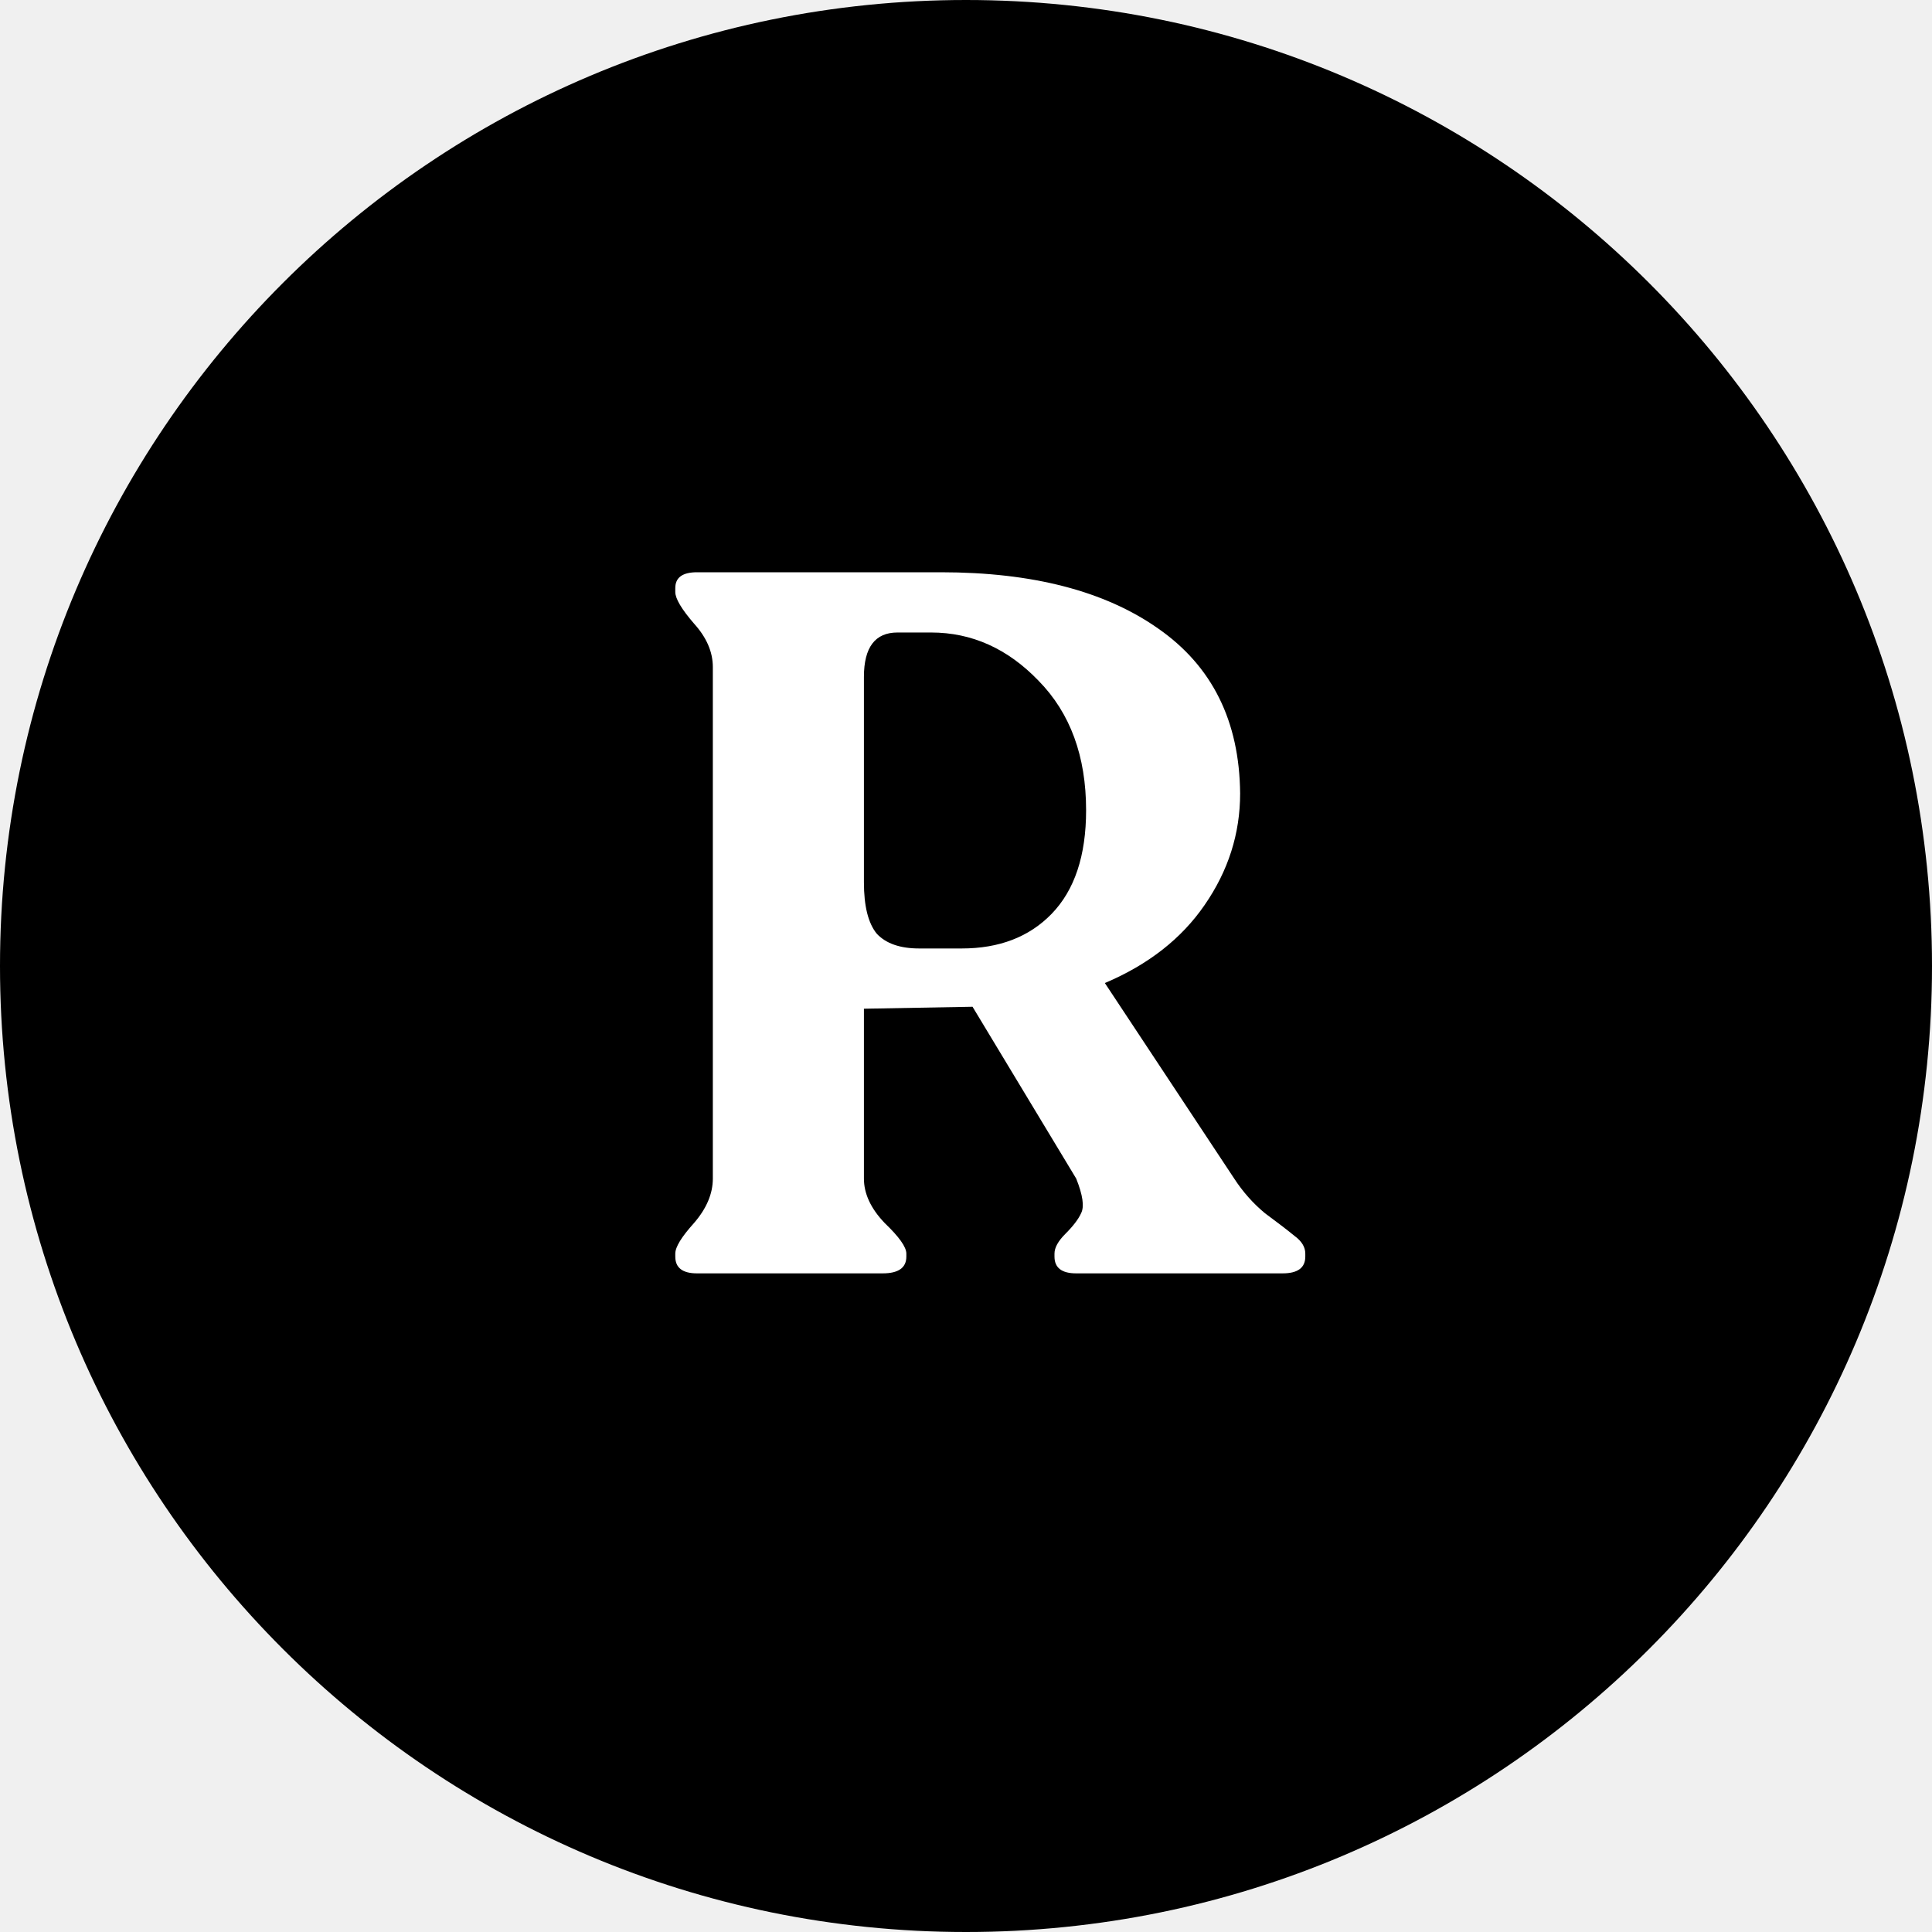
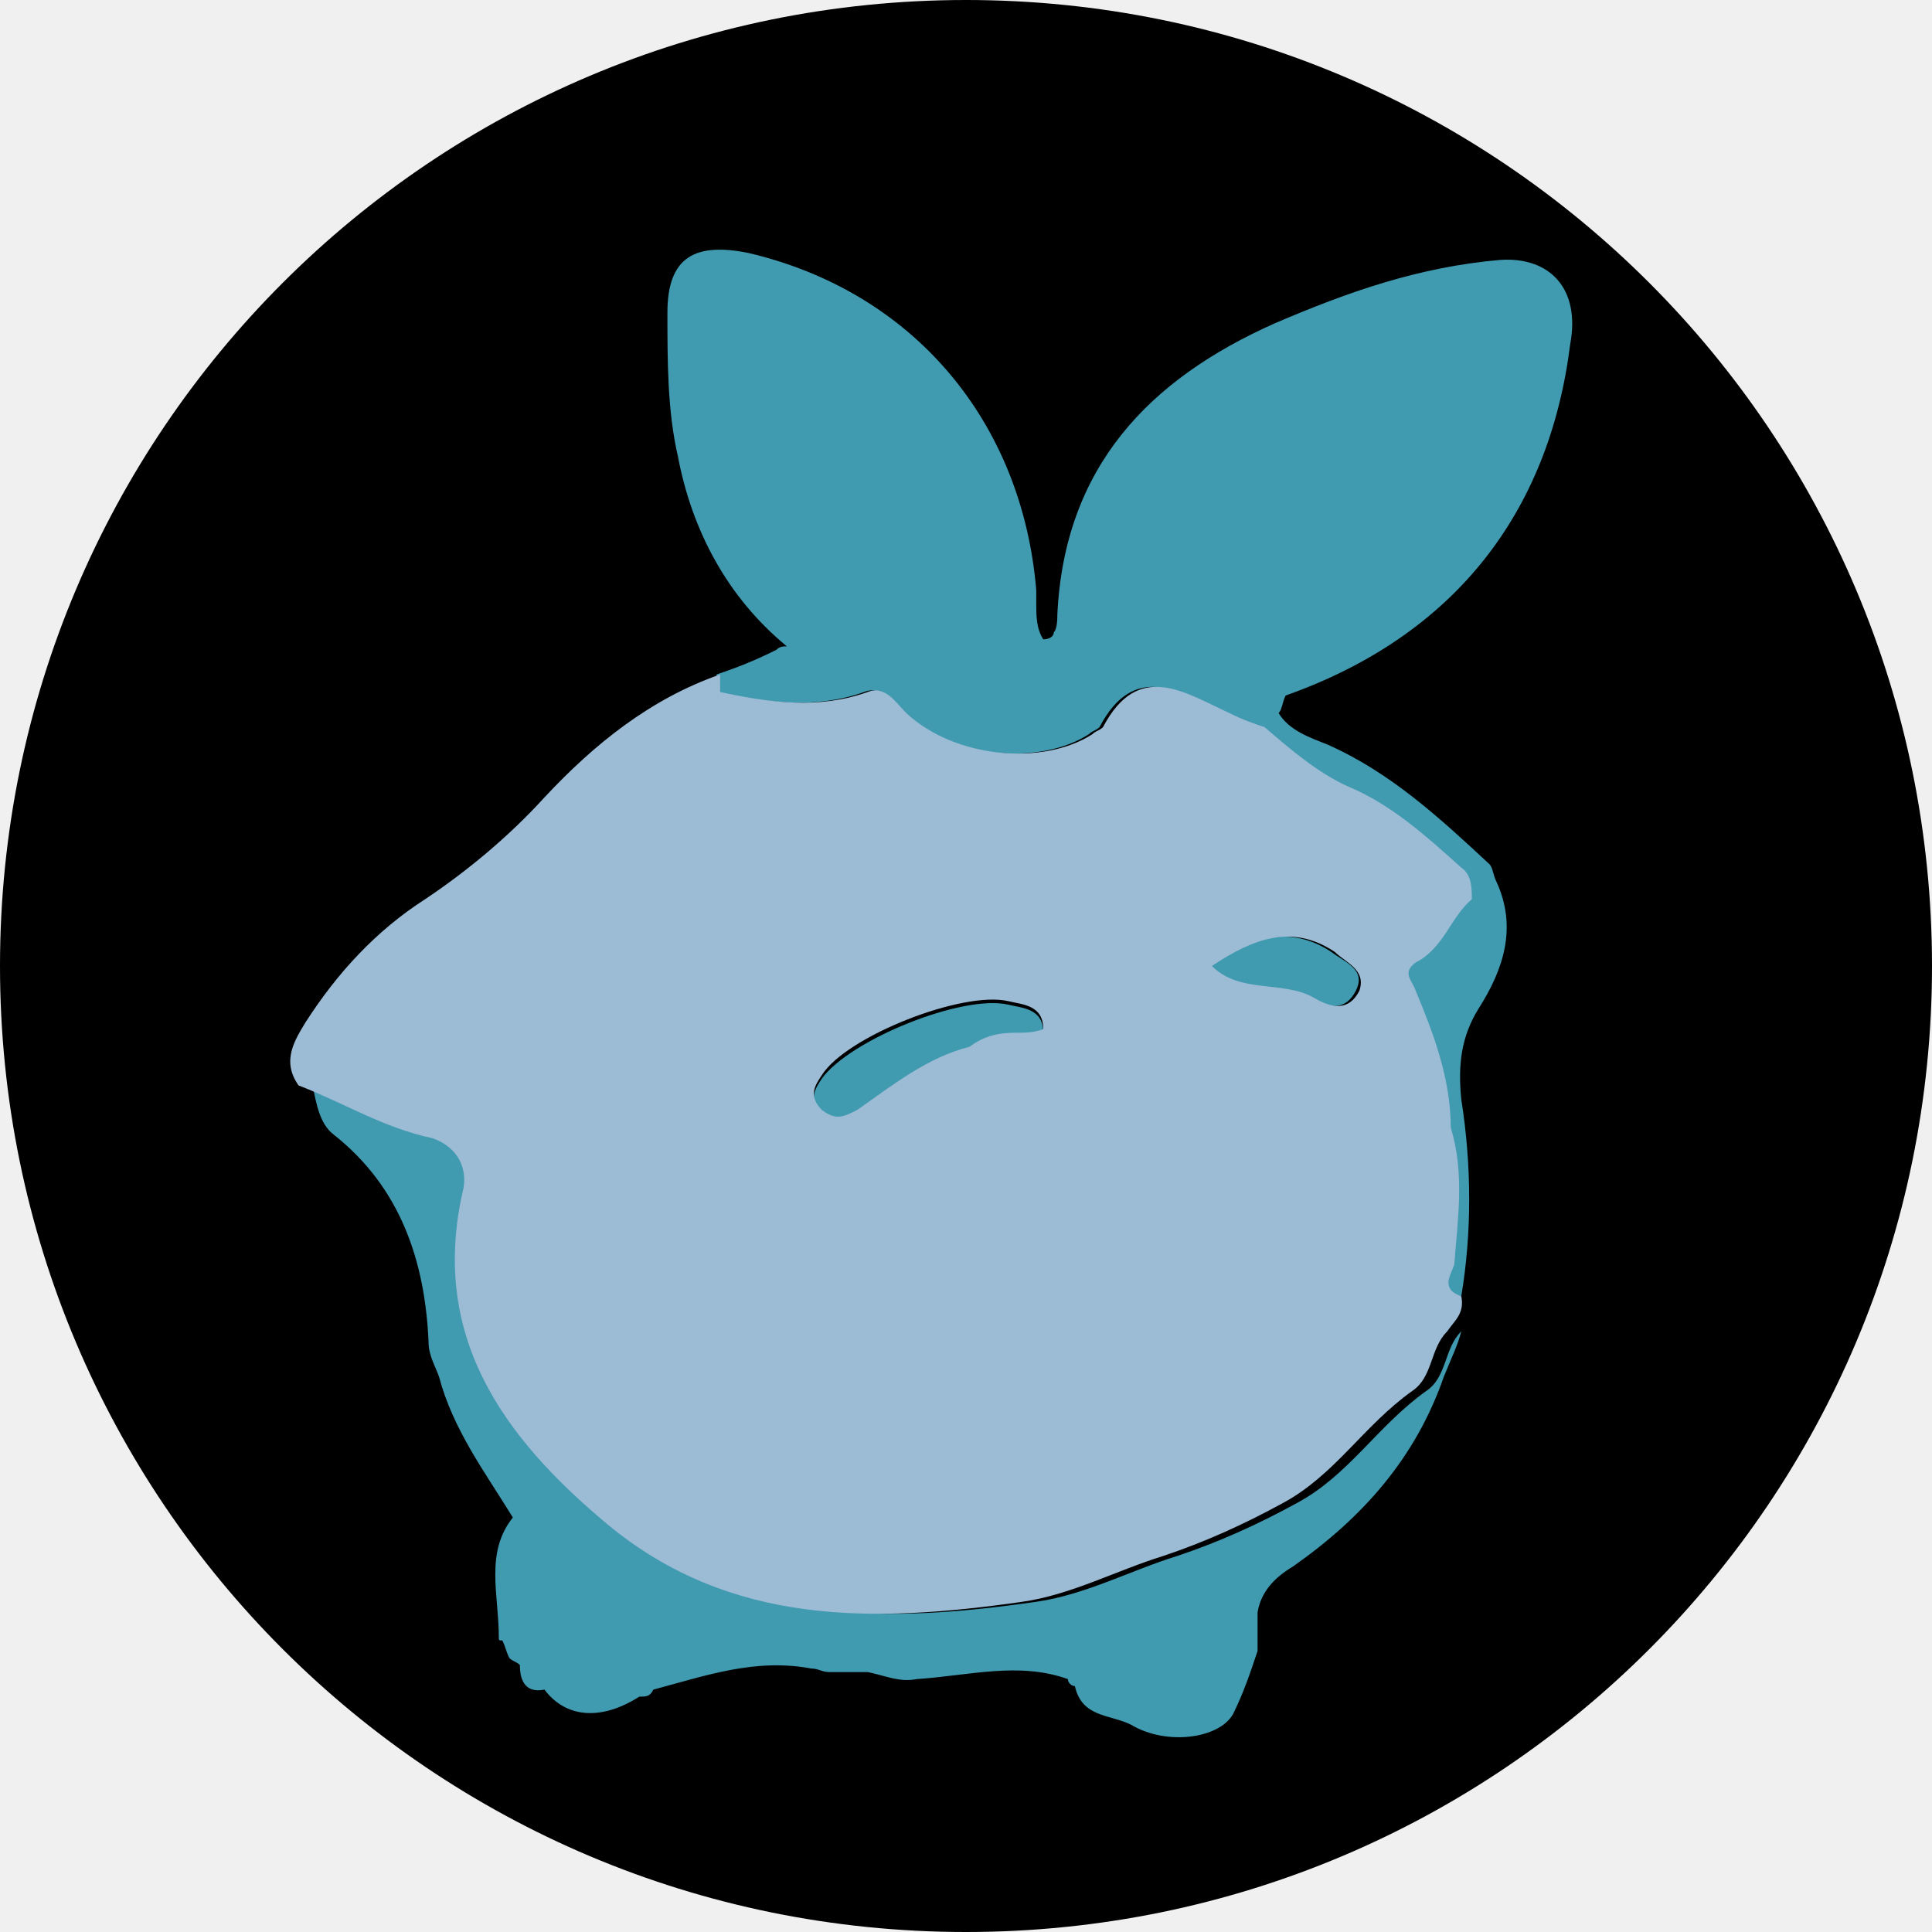
- <svg xmlns="http://www.w3.org/2000/svg" width="55" height="55" viewBox="0 0 55 55" fill="none">
-   <rect width="55" height="55" rx="27.5" fill="black" />
-   <path d="M35.135 33.551C35.379 33.926 35.669 34.254 36.007 34.535C36.363 34.798 36.644 35.013 36.85 35.182C37.056 35.332 37.159 35.5 37.159 35.688V35.772C37.159 36.091 36.944 36.25 36.513 36.25H30.637C30.225 36.25 30.019 36.091 30.019 35.772V35.688C30.019 35.519 30.122 35.332 30.328 35.126C30.553 34.901 30.703 34.704 30.778 34.535C30.872 34.348 30.825 34.02 30.637 33.551L27.686 28.66L24.594 28.716V33.551C24.594 33.982 24.79 34.404 25.184 34.816C25.596 35.21 25.802 35.5 25.802 35.688V35.772C25.802 36.091 25.577 36.25 25.128 36.25H19.843C19.43 36.25 19.224 36.091 19.224 35.772V35.688C19.224 35.5 19.402 35.21 19.758 34.816C20.114 34.404 20.293 33.982 20.293 33.551V18.99C20.293 18.559 20.114 18.146 19.758 17.753C19.402 17.341 19.224 17.041 19.224 16.853V16.741C19.224 16.441 19.43 16.291 19.843 16.291H26.786C29.391 16.291 31.453 16.825 32.971 17.893C34.507 18.962 35.285 20.526 35.304 22.588C35.304 23.731 34.967 24.79 34.292 25.765C33.636 26.72 32.69 27.461 31.453 27.985L35.135 33.551ZM26.168 27.001H27.377C28.445 27.001 29.297 26.674 29.935 26.018C30.591 25.343 30.919 24.359 30.919 23.066C30.919 21.529 30.469 20.302 29.569 19.383C28.688 18.465 27.667 18.006 26.505 18.006H25.549C24.912 18.006 24.594 18.428 24.594 19.271V25.118C24.594 25.793 24.715 26.28 24.959 26.58C25.221 26.861 25.624 27.001 26.168 27.001Z" fill="white" />
+ <svg xmlns="http://www.w3.org/2000/svg" version="1.1" id="图层_1" x="0px" y="0px" viewBox="0 0 55 55" style="enable-background:new 0 0 55 55;" xml:space="preserve">
+   <style type="text/css">
+ 	.st0{fill:#409AB0;}
+ 	.st1{fill:#9CBBD5;}
+ </style>
+   <path d="M27.5,0L27.5,0C42.7,0,55,12.3,55,27.5l0,0C55,42.7,42.7,55,27.5,55l0,0C12.3,55,0,42.7,0,27.5l0,0C0,12.3,12.3,0,27.5,0z" />
+   <path class="st0" d="M36.6,19.8c-0.1,0.2-0.1,0.4-0.2,0.5c0.3,0.5,0.9,0.7,1.4,0.9c1.8,0.8,3.2,2.1,4.6,3.4c0.1,0.1,0.1,0.3,0.2,0.5  c0.6,1.3,0.2,2.5-0.5,3.6c-0.5,0.8-0.6,1.6-0.5,2.6c0.3,1.9,0.3,3.8,0,5.6c-0.6-0.1-0.3-0.5-0.3-0.9c0.1-1.3,0.3-2.6-0.1-3.9  c0-1.4-0.5-2.7-1-3.9c-0.1-0.3-0.4-0.5,0-0.8c0.8-0.4,1-1.3,1.6-1.8c0-0.3,0-0.7-0.3-0.9c-1-0.9-2-1.8-3.2-2.3  c-0.9-0.4-1.7-1.1-2.4-1.7c-0.3-0.1-0.6-0.2-1-0.4c-1.3-0.6-2.6-1.5-3.6,0.4c-0.1,0.1-0.2,0.1-0.3,0.2c-1.4,0.9-3.9,0.7-5.3-0.6  c-0.3-0.3-0.6-0.8-1.1-0.6c-1.4,0.5-2.8,0.3-4.2,0v-0.5c0.6-0.2,1.1-0.4,1.7-0.7c0.1-0.1,0.2-0.1,0.3-0.1c-1.7-1.4-2.7-3.3-3.1-5.4  c-0.3-1.3-0.3-2.7-0.3-4.1c0-1.6,0.8-2,2.3-1.7c4.7,1.1,7.8,4.8,8.2,9.6c0,0.1,0,0.2,0,0.4c0,0.3,0,0.7,0.2,1c0.2,0,0.3-0.1,0.3-0.2  c0.1-0.1,0.1-0.4,0.1-0.5c0.2-4.2,2.6-6.7,6.2-8.3c2.1-0.9,4.1-1.6,6.4-1.8c1.4-0.1,2.3,0.8,2,2.4C44.1,14.6,41.4,18.1,36.6,19.8z" />
+   <path class="st0" d="M27.6,29.9c-1.3,0.3-2.2,1.1-3.2,1.8c-0.4,0.2-0.6,0.3-1,0c-0.4-0.4-0.2-0.7,0-1c0.8-1.1,4-2.4,5.3-2.1  c0.4,0.1,1,0.1,1,0.8c-0.2,0-0.5,0-0.7,0.1C28.4,29.4,28,29.6,27.6,29.9L27.6,29.9z" />
+   <path class="st0" d="M41.1,39.2c-0.8,2.3-2.3,4-4.3,5.4c-0.5,0.3-0.9,0.7-1,1.3c0,0.4,0,0.7,0,1.1c-0.2,0.6-0.4,1.2-0.7,1.8  c-0.4,0.7-1.9,0.9-2.9,0.3h0c-0.6-0.3-1.4-0.2-1.6-1.1v0c-0.1,0-0.2-0.1-0.2-0.2h0c-1.4-0.5-2.8-0.1-4.3,0c-0.5,0.1-0.9-0.1-1.4-0.2  c-0.4,0-0.7,0-1.1,0c-0.2,0-0.3-0.1-0.5-0.1c-1.6-0.3-3,0.2-4.5,0.6l0,0c-0.1,0.2-0.2,0.2-0.4,0.2h0c-1.1,0.7-2.1,0.6-2.7-0.2l0,0  c-0.5,0.1-0.7-0.2-0.7-0.7l0,0c-0.1-0.1-0.2-0.1-0.3-0.2c-0.1-0.2-0.1-0.3-0.2-0.5c-0.1,0-0.1,0-0.1-0.1c0-1.2-0.4-2.4,0.4-3.4  c-0.8-1.3-1.7-2.5-2.1-4c-0.1-0.3-0.3-0.6-0.3-1c-0.1-2.3-0.8-4.4-2.7-5.9c-0.4-0.3-0.5-0.9-0.6-1.4c1.3,0.5,2.4,1.2,3.8,1.5  c0.6,0.2,1,0.7,0.9,1.4c-1,4.2,1.1,7.1,4.1,9.6c3.5,2.9,7.6,2.8,11.8,2.2c1.4-0.2,2.7-0.9,4-1.3c1.2-0.4,2.3-0.9,3.4-1.5  c1.5-0.8,2.3-2.2,3.7-3.2c0.6-0.4,0.5-1.2,1-1.7C41.5,38.3,41.3,38.7,41.1,39.2z" />
+   <path class="st0" d="M34.4,27.5c1.1-0.8,2.3-1.2,3.5-0.4c0.4,0.3,1,0.5,0.7,1.1c-0.3,0.6-0.8,0.5-1.3,0.2  C36.4,28,35.2,28.4,34.4,27.5L34.4,27.5z" />
+   <path class="st1" d="M41.4,36c0.1-1.3,0.3-2.6-0.1-3.9c0-1.4-0.5-2.7-1-3.9c-0.1-0.3-0.4-0.5,0-0.8c0.8-0.4,1-1.3,1.6-1.8  c0-0.3,0-0.7-0.3-0.9c-1-0.9-2-1.8-3.2-2.3c-0.9-0.4-1.7-1.1-2.4-1.7c-0.3-0.1-0.6-0.2-1-0.4c-1.3-0.6-2.6-1.5-3.6,0.4  c-0.1,0.1-0.2,0.1-0.3,0.2c-1.4,0.9-3.9,0.7-5.3-0.6c-0.3-0.3-0.6-0.8-1.1-0.6c-1.4,0.5-2.8,0.3-4.2,0c0-0.2,0-0.3,0-0.5  c-2,0.7-3.6,2-5,3.5c-1,1.1-2.2,2.1-3.4,2.9c-1.4,0.9-2.5,2.1-3.4,3.5c-0.3,0.5-0.7,1.1-0.2,1.8c1.3,0.5,2.4,1.2,3.8,1.5  c0.6,0.2,1,0.7,0.9,1.4c-1,4.2,1.1,7.1,4.1,9.6c3.5,2.9,7.6,2.8,11.8,2.2c1.4-0.2,2.7-0.9,4-1.3c1.2-0.4,2.3-0.9,3.4-1.5  c1.5-0.8,2.3-2.2,3.7-3.2c0.6-0.4,0.5-1.2,1-1.7c0.2-0.3,0.5-0.5,0.4-1C41,36.7,41.3,36.3,41.4,36z M28.9,29.4  c-0.5,0-0.9,0.1-1.3,0.4l0,0c-1.2,0.3-2.2,1.1-3.2,1.8c-0.4,0.2-0.6,0.3-1,0c-0.4-0.4-0.2-0.7,0-1c0.7-1.1,4-2.4,5.3-2.1  c0.4,0.1,1,0.1,1,0.8C29.4,29.4,29.2,29.4,28.9,29.4z M38.7,28.2c-0.3,0.6-0.8,0.5-1.3,0.2c-0.9-0.5-2.1-0.1-2.9-0.9  c1.2-0.8,2.3-1.2,3.5-0.4C38.3,27.4,38.9,27.6,38.7,28.2z" />
</svg>
